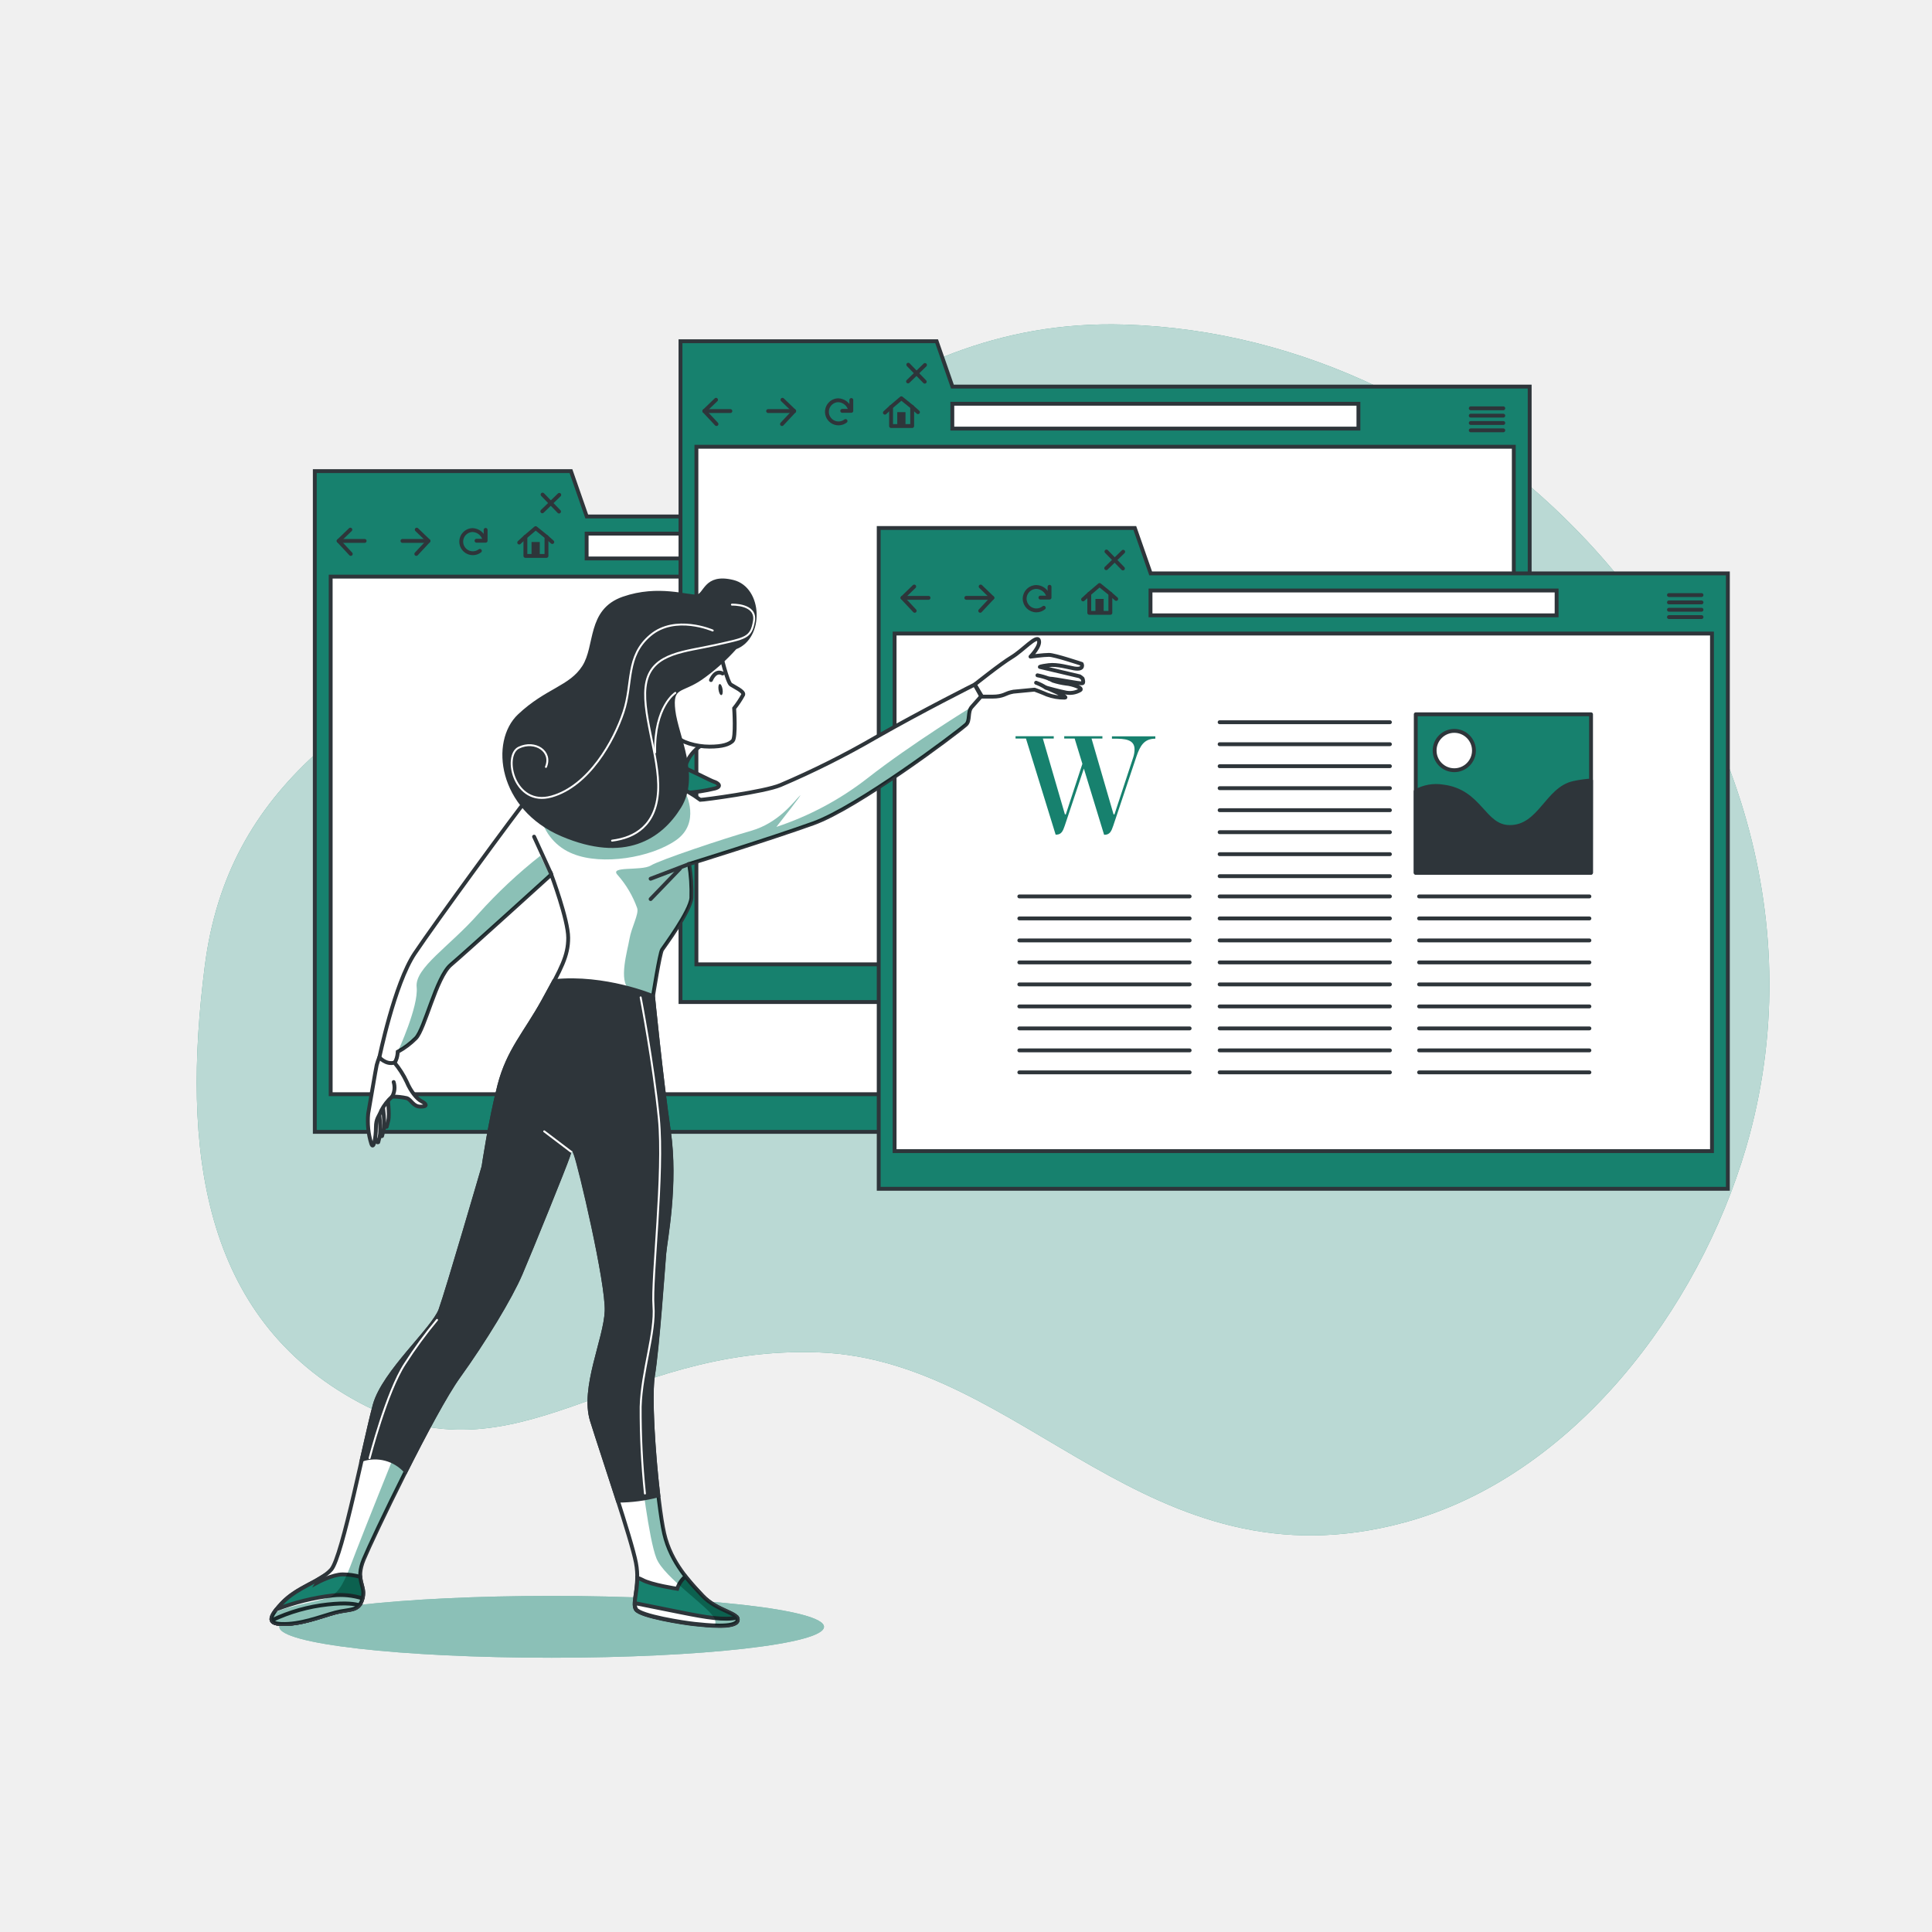
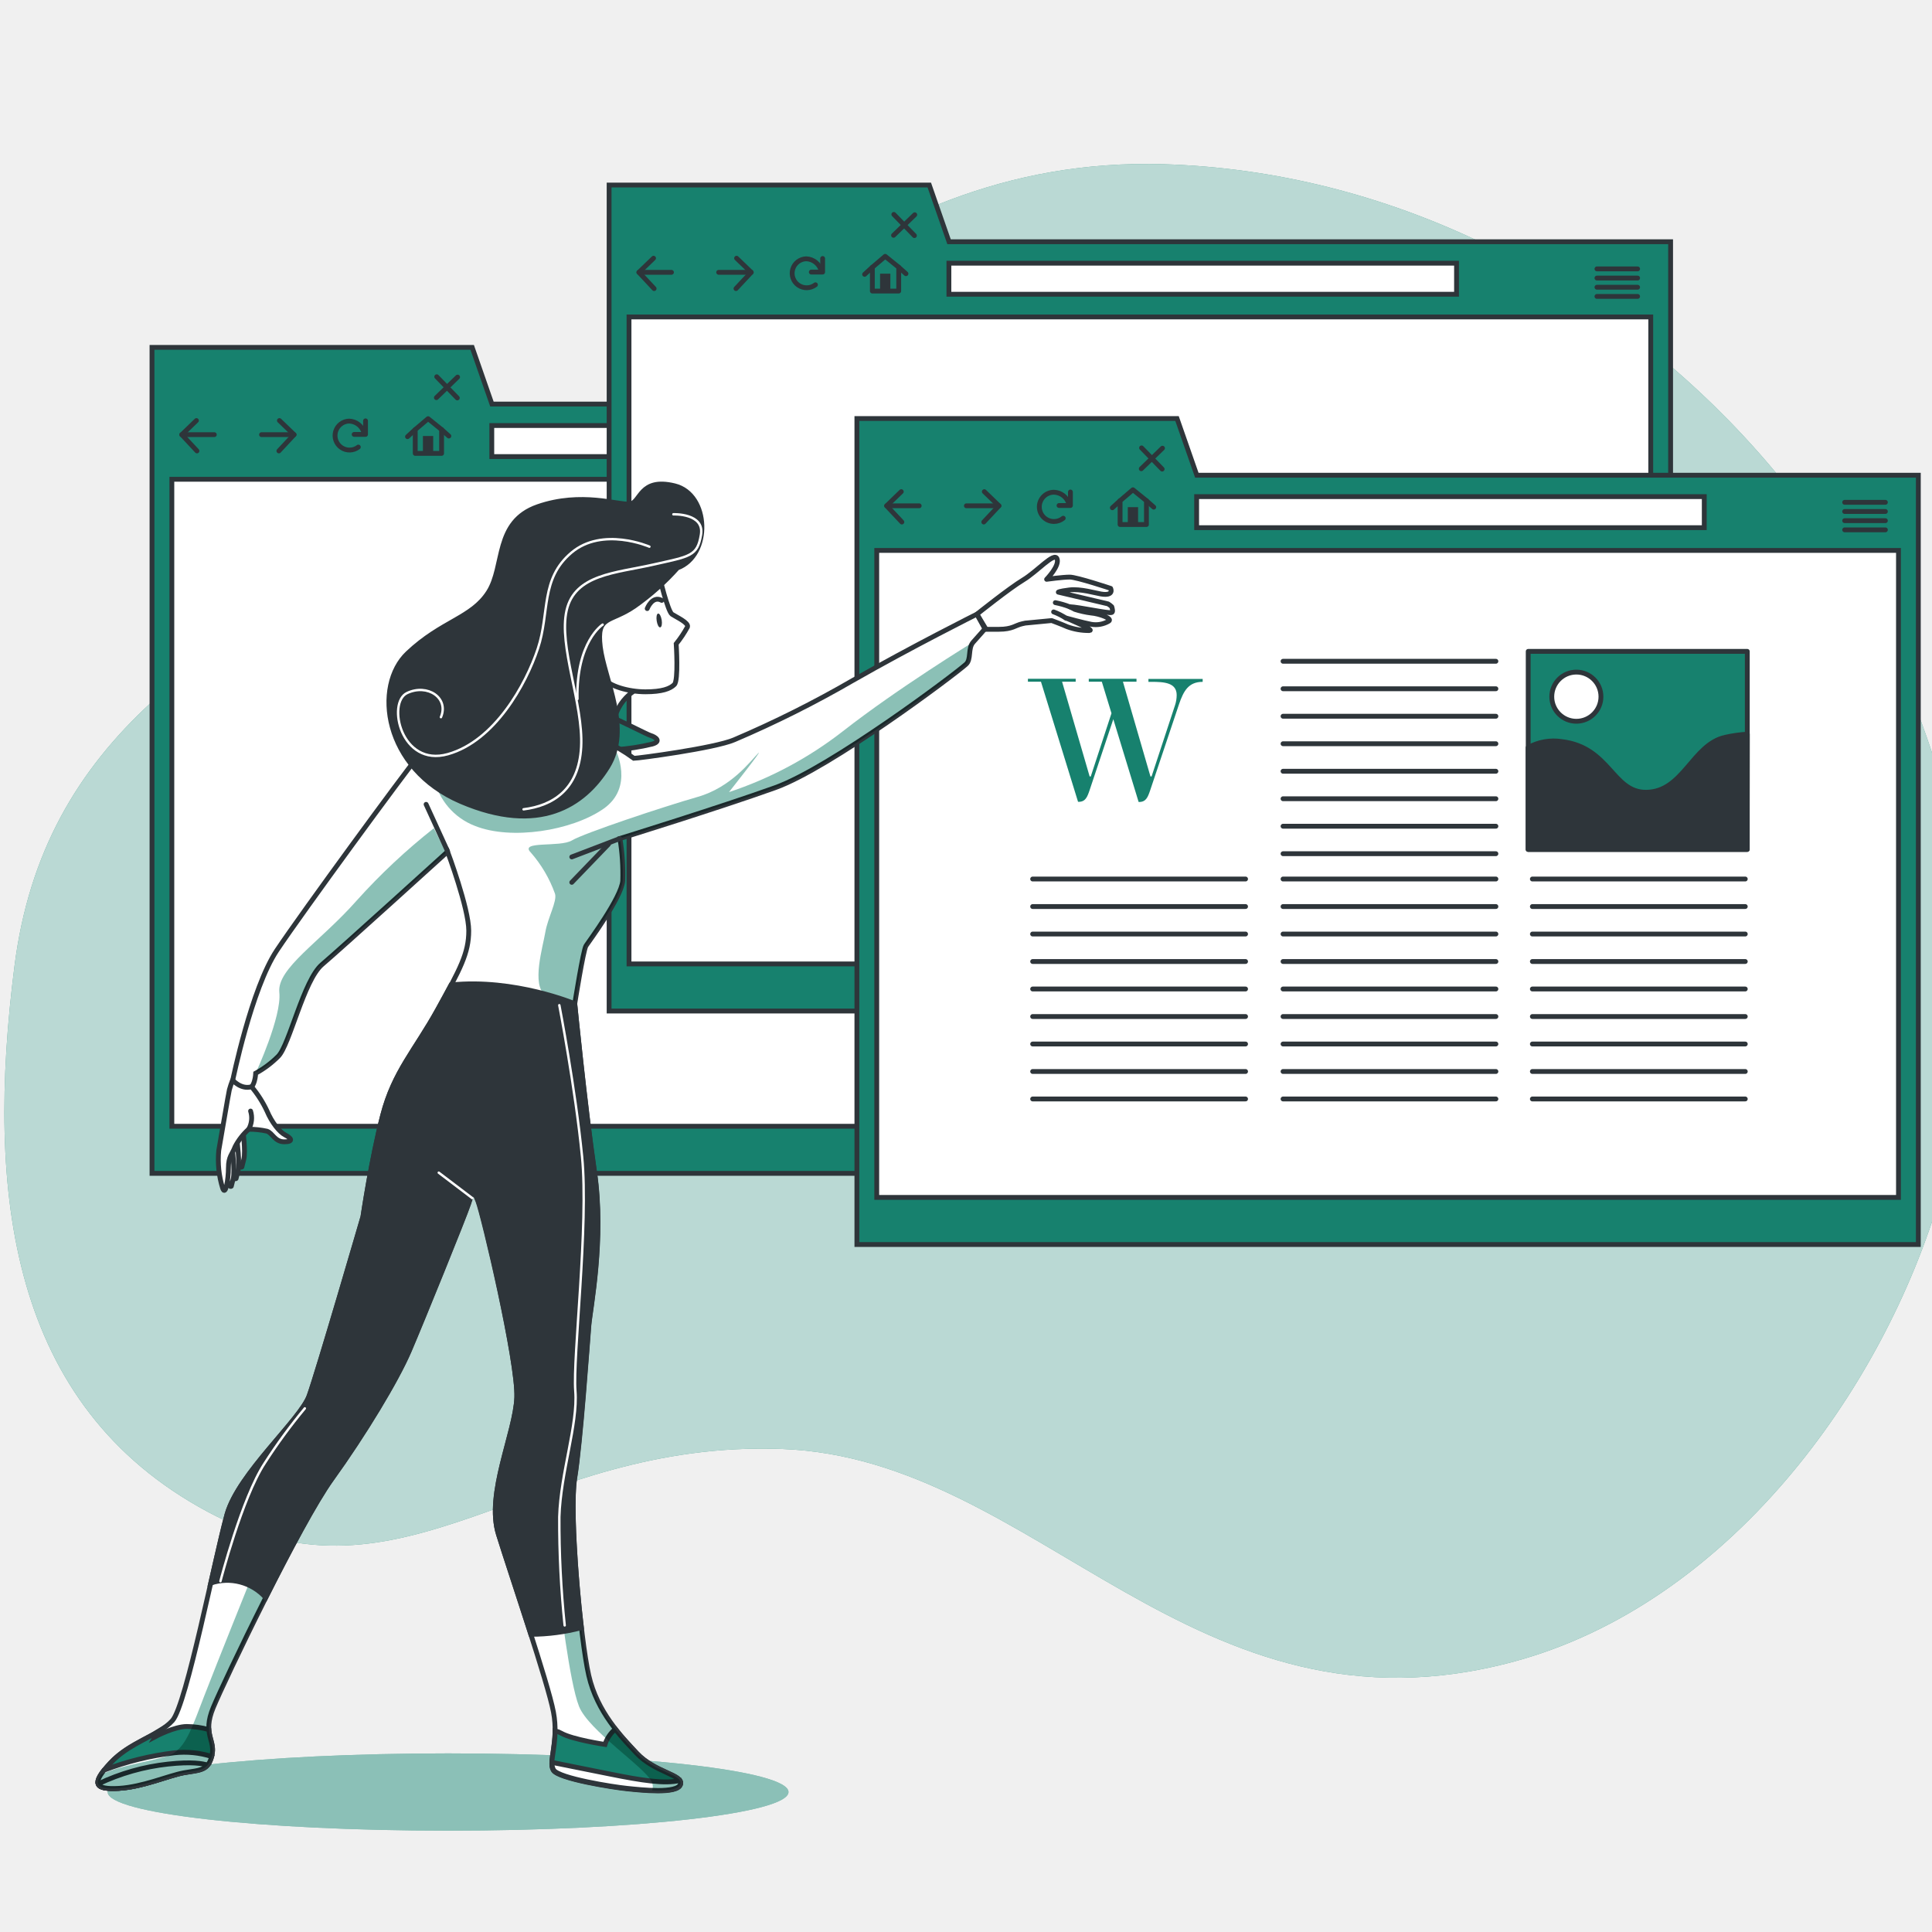
- <svg xmlns="http://www.w3.org/2000/svg" viewBox="0 0 500 500">
+ <svg xmlns="http://www.w3.org/2000/svg" viewBox="50 50 400 400">
  <g id="freepik--background-simple--inject-1--inject-154">
    <path d="M410.8,140.07C380.14,107.24,337.34,85.4,291,84c-66-2-100,50-149,74s-83,45-89,92-1,91,40,113,66-15,119-13,85,62,151.5,44c43.75-11.85,76.19-55.27,88.39-97.05C468.59,239.75,449.24,181.25,410.8,140.07Z" style="fill:#17816E" />
    <path d="M410.8,140.07C380.14,107.24,337.34,85.4,291,84c-66-2-100,50-149,74s-83,45-89,92-1,91,40,113,66-15,119-13,85,62,151.5,44c43.75-11.85,76.19-55.27,88.39-97.05C468.59,239.75,449.24,181.25,410.8,140.07Z" style="fill:#fff;opacity:0.7" />
  </g>
  <g id="freepik--Windows--inject-1--inject-154">
    <polygon points="151.85 133.66 147.76 121.92 81.47 121.92 81.47 133.66 81.47 142.9 81.47 292.93 301.24 292.93 301.24 133.66 151.85 133.66" style="fill:#17816E;stroke:#2e353a;stroke-miterlimit:10" />
    <rect x="85.58" y="149.23" width="211.54" height="133.95" style="fill:#fff;stroke:#2e353a;stroke-miterlimit:10" />
    <rect x="151.82" y="138.1" width="105.1" height="6.43" style="fill:#fff;stroke:#2e353a;stroke-miterlimit:10" />
    <polyline points="90.67 137.07 87.64 139.99 90.78 143.36" style="fill:none;stroke:#2e353a;stroke-linecap:round;stroke-linejoin:round" />
    <line x1="87.63" y1="139.99" x2="94.37" y2="139.99" style="fill:none;stroke:#2e353a;stroke-linecap:round;stroke-linejoin:round" />
    <polyline points="107.85 137.07 110.88 139.99 107.74 143.36" style="fill:none;stroke:#2e353a;stroke-linecap:round;stroke-linejoin:round" />
    <line x1="110.88" y1="139.99" x2="104.15" y2="139.99" style="fill:none;stroke:#2e353a;stroke-linecap:round;stroke-linejoin:round" />
    <path d="M125.36,139.59a3.31,3.31,0,0,0-3.09-2.41,3,3,0,1,0,1.92,5.38" style="fill:none;stroke:#2e353a;stroke-linecap:round;stroke-linejoin:round" />
    <polyline points="123.32 139.94 125.68 139.94 125.68 137.13" style="fill:none;stroke:#2e353a;stroke-linecap:round;stroke-linejoin:round" />
    <polygon points="141.43 138.94 138.63 136.68 135.97 138.94 135.97 143.87 141.43 143.87 141.43 138.94" style="fill:none;stroke:#2e353a;stroke-linecap:round;stroke-linejoin:round" />
    <rect x="137.56" y="140.27" width="2.13" height="3.42" style="fill:#2e353a" />
    <line x1="135.97" y1="138.94" x2="134.37" y2="140.41" style="fill:none;stroke:#2e353a;stroke-linecap:round;stroke-linejoin:round" />
    <line x1="141.43" y1="138.94" x2="142.93" y2="140.28" style="fill:none;stroke:#2e353a;stroke-linecap:round;stroke-linejoin:round" />
    <line x1="140.42" y1="128" x2="144.68" y2="132.39" style="fill:none;stroke:#2e353a;stroke-linecap:round;stroke-linejoin:round" />
    <line x1="144.74" y1="128.07" x2="140.35" y2="132.33" style="fill:none;stroke:#2e353a;stroke-linecap:round;stroke-linejoin:round" />
    <line x1="285.98" y1="139.27" x2="294.41" y2="139.27" style="fill:none;stroke:#2e353a;stroke-linecap:round;stroke-linejoin:round" />
    <line x1="285.98" y1="141.18" x2="294.41" y2="141.18" style="fill:none;stroke:#2e353a;stroke-linecap:round;stroke-linejoin:round" />
    <line x1="285.98" y1="143.08" x2="294.41" y2="143.08" style="fill:none;stroke:#2e353a;stroke-linecap:round;stroke-linejoin:round" />
    <line x1="285.98" y1="144.98" x2="294.41" y2="144.98" style="fill:none;stroke:#2e353a;stroke-linecap:round;stroke-linejoin:round" />
    <polygon points="246.49 100.05 242.4 88.31 176.11 88.31 176.11 100.05 176.11 109.29 176.11 259.32 395.88 259.32 395.88 100.05 246.49 100.05" style="fill:#17816E;stroke:#2e353a;stroke-miterlimit:10" />
    <rect x="180.23" y="115.62" width="211.54" height="133.95" style="fill:#fff;stroke:#2e353a;stroke-miterlimit:10" />
    <rect x="246.46" y="104.49" width="105.1" height="6.43" style="fill:#fff;stroke:#2e353a;stroke-miterlimit:10" />
    <polyline points="185.31 103.46 182.28 106.38 185.43 109.75" style="fill:none;stroke:#2e353a;stroke-linecap:round;stroke-linejoin:round" />
    <line x1="182.28" y1="106.38" x2="189.02" y2="106.38" style="fill:none;stroke:#2e353a;stroke-linecap:round;stroke-linejoin:round" />
    <polyline points="202.5 103.46 205.53 106.38 202.38 109.75" style="fill:none;stroke:#2e353a;stroke-linecap:round;stroke-linejoin:round" />
    <line x1="205.53" y1="106.38" x2="198.79" y2="106.38" style="fill:none;stroke:#2e353a;stroke-linecap:round;stroke-linejoin:round" />
    <path d="M220,106a3.32,3.32,0,0,0-3.09-2.42,3,3,0,1,0,1.92,5.38" style="fill:none;stroke:#2e353a;stroke-linecap:round;stroke-linejoin:round" />
    <polyline points="217.97 106.33 220.32 106.33 220.32 103.52" style="fill:none;stroke:#2e353a;stroke-linecap:round;stroke-linejoin:round" />
    <polygon points="236.07 105.33 233.27 103.07 230.61 105.33 230.61 110.26 236.07 110.26 236.07 105.33" style="fill:none;stroke:#2e353a;stroke-linecap:round;stroke-linejoin:round" />
    <rect x="232.21" y="106.66" width="2.13" height="3.42" style="fill:#2e353a" />
    <line x1="230.61" y1="105.33" x2="229.01" y2="106.8" style="fill:none;stroke:#2e353a;stroke-linecap:round;stroke-linejoin:round" />
    <line x1="236.07" y1="105.33" x2="237.57" y2="106.67" style="fill:none;stroke:#2e353a;stroke-linecap:round;stroke-linejoin:round" />
    <line x1="235.06" y1="94.39" x2="239.32" y2="98.78" style="fill:none;stroke:#2e353a;stroke-linecap:round;stroke-linejoin:round" />
    <line x1="239.39" y1="94.46" x2="235" y2="98.72" style="fill:none;stroke:#2e353a;stroke-linecap:round;stroke-linejoin:round" />
    <line x1="380.63" y1="105.67" x2="389.05" y2="105.67" style="fill:none;stroke:#2e353a;stroke-linecap:round;stroke-linejoin:round" />
    <line x1="380.63" y1="107.57" x2="389.05" y2="107.57" style="fill:none;stroke:#2e353a;stroke-linecap:round;stroke-linejoin:round" />
    <line x1="380.63" y1="109.47" x2="389.05" y2="109.47" style="fill:none;stroke:#2e353a;stroke-linecap:round;stroke-linejoin:round" />
    <line x1="380.63" y1="111.37" x2="389.05" y2="111.37" style="fill:none;stroke:#2e353a;stroke-linecap:round;stroke-linejoin:round" />
    <polygon points="297.79 148.39 293.69 136.65 227.41 136.65 227.41 148.39 227.41 157.62 227.41 307.66 447.17 307.66 447.17 148.39 297.79 148.39" style="fill:#17816E;stroke:#2e353a;stroke-miterlimit:10" />
    <rect x="231.52" y="163.96" width="211.54" height="133.95" style="fill:#fff;stroke:#2e353a;stroke-miterlimit:10" />
    <rect x="297.75" y="152.82" width="105.1" height="6.43" style="fill:#fff;stroke:#2e353a;stroke-miterlimit:10" />
    <polyline points="236.6 151.79 233.57 154.72 236.72 158.08" style="fill:none;stroke:#2e353a;stroke-linecap:round;stroke-linejoin:round" />
    <line x1="233.57" y1="154.72" x2="240.31" y2="154.72" style="fill:none;stroke:#2e353a;stroke-linecap:round;stroke-linejoin:round" />
    <polyline points="253.79 151.79 256.82 154.72 253.68 158.08" style="fill:none;stroke:#2e353a;stroke-linecap:round;stroke-linejoin:round" />
    <line x1="256.82" y1="154.72" x2="250.08" y2="154.72" style="fill:none;stroke:#2e353a;stroke-linecap:round;stroke-linejoin:round" />
    <path d="M271.3,154.32a3.31,3.31,0,0,0-3.09-2.41,3,3,0,1,0,0,6.06,3,3,0,0,0,1.92-.68" style="fill:none;stroke:#2e353a;stroke-linecap:round;stroke-linejoin:round" />
    <polyline points="269.26 154.66 271.62 154.66 271.62 151.86" style="fill:none;stroke:#2e353a;stroke-linecap:round;stroke-linejoin:round" />
    <polygon points="287.36 153.67 284.56 151.4 281.9 153.67 281.9 158.6 287.36 158.6 287.36 153.67" style="fill:none;stroke:#2e353a;stroke-linecap:round;stroke-linejoin:round" />
    <rect x="283.5" y="155" width="2.13" height="3.42" style="fill:#2e353a" />
    <line x1="281.9" y1="153.67" x2="280.3" y2="155.13" style="fill:none;stroke:#2e353a;stroke-linecap:round;stroke-linejoin:round" />
    <line x1="287.36" y1="153.67" x2="288.87" y2="155" style="fill:none;stroke:#2e353a;stroke-linecap:round;stroke-linejoin:round" />
    <line x1="286.35" y1="142.73" x2="290.61" y2="147.12" style="fill:none;stroke:#2e353a;stroke-linecap:round;stroke-linejoin:round" />
    <line x1="290.68" y1="142.79" x2="286.29" y2="147.05" style="fill:none;stroke:#2e353a;stroke-linecap:round;stroke-linejoin:round" />
    <line x1="431.92" y1="154" x2="440.35" y2="154" style="fill:none;stroke:#2e353a;stroke-linecap:round;stroke-linejoin:round" />
    <line x1="431.92" y1="155.9" x2="440.35" y2="155.9" style="fill:none;stroke:#2e353a;stroke-linecap:round;stroke-linejoin:round" />
    <line x1="431.92" y1="157.8" x2="440.35" y2="157.8" style="fill:none;stroke:#2e353a;stroke-linecap:round;stroke-linejoin:round" />
    <line x1="431.92" y1="159.7" x2="440.35" y2="159.7" style="fill:none;stroke:#2e353a;stroke-linecap:round;stroke-linejoin:round" />
    <line x1="263.8" y1="231.99" x2="307.88" y2="231.99" style="fill:none;stroke:#2e353a;stroke-linecap:round;stroke-linejoin:round" />
    <line x1="263.8" y1="237.69" x2="307.88" y2="237.69" style="fill:none;stroke:#2e353a;stroke-linecap:round;stroke-linejoin:round" />
    <line x1="263.8" y1="243.38" x2="307.88" y2="243.38" style="fill:none;stroke:#2e353a;stroke-linecap:round;stroke-linejoin:round" />
    <line x1="263.8" y1="249.07" x2="307.88" y2="249.07" style="fill:none;stroke:#2e353a;stroke-linecap:round;stroke-linejoin:round" />
    <line x1="263.8" y1="254.76" x2="307.88" y2="254.76" style="fill:none;stroke:#2e353a;stroke-linecap:round;stroke-linejoin:round" />
    <line x1="263.8" y1="260.46" x2="307.88" y2="260.46" style="fill:none;stroke:#2e353a;stroke-linecap:round;stroke-linejoin:round" />
    <line x1="263.8" y1="266.15" x2="307.88" y2="266.15" style="fill:none;stroke:#2e353a;stroke-linecap:round;stroke-linejoin:round" />
    <line x1="263.8" y1="271.84" x2="307.88" y2="271.84" style="fill:none;stroke:#2e353a;stroke-linecap:round;stroke-linejoin:round" />
    <line x1="263.8" y1="277.53" x2="307.88" y2="277.53" style="fill:none;stroke:#2e353a;stroke-linecap:round;stroke-linejoin:round" />
    <line x1="315.64" y1="231.99" x2="359.71" y2="231.99" style="fill:none;stroke:#2e353a;stroke-linecap:round;stroke-linejoin:round" />
    <line x1="315.64" y1="237.69" x2="359.71" y2="237.69" style="fill:none;stroke:#2e353a;stroke-linecap:round;stroke-linejoin:round" />
    <line x1="315.64" y1="243.38" x2="359.71" y2="243.38" style="fill:none;stroke:#2e353a;stroke-linecap:round;stroke-linejoin:round" />
    <line x1="315.64" y1="249.07" x2="359.71" y2="249.07" style="fill:none;stroke:#2e353a;stroke-linecap:round;stroke-linejoin:round" />
    <line x1="315.64" y1="254.76" x2="359.71" y2="254.76" style="fill:none;stroke:#2e353a;stroke-linecap:round;stroke-linejoin:round" />
    <line x1="315.64" y1="260.46" x2="359.71" y2="260.46" style="fill:none;stroke:#2e353a;stroke-linecap:round;stroke-linejoin:round" />
    <line x1="315.64" y1="266.15" x2="359.71" y2="266.15" style="fill:none;stroke:#2e353a;stroke-linecap:round;stroke-linejoin:round" />
    <line x1="315.64" y1="271.84" x2="359.71" y2="271.84" style="fill:none;stroke:#2e353a;stroke-linecap:round;stroke-linejoin:round" />
    <line x1="315.64" y1="277.53" x2="359.71" y2="277.53" style="fill:none;stroke:#2e353a;stroke-linecap:round;stroke-linejoin:round" />
    <line x1="315.64" y1="186.91" x2="359.71" y2="186.91" style="fill:none;stroke:#2e353a;stroke-linecap:round;stroke-linejoin:round" />
    <line x1="315.64" y1="192.6" x2="359.71" y2="192.6" style="fill:none;stroke:#2e353a;stroke-linecap:round;stroke-linejoin:round" />
    <line x1="315.64" y1="198.29" x2="359.71" y2="198.29" style="fill:none;stroke:#2e353a;stroke-linecap:round;stroke-linejoin:round" />
    <line x1="315.64" y1="203.98" x2="359.71" y2="203.98" style="fill:none;stroke:#2e353a;stroke-linecap:round;stroke-linejoin:round" />
    <line x1="315.64" y1="209.68" x2="359.71" y2="209.68" style="fill:none;stroke:#2e353a;stroke-linecap:round;stroke-linejoin:round" />
    <line x1="315.64" y1="215.37" x2="359.71" y2="215.37" style="fill:none;stroke:#2e353a;stroke-linecap:round;stroke-linejoin:round" />
    <line x1="315.64" y1="221.06" x2="359.71" y2="221.06" style="fill:none;stroke:#2e353a;stroke-linecap:round;stroke-linejoin:round" />
    <line x1="315.64" y1="226.75" x2="359.71" y2="226.75" style="fill:none;stroke:#2e353a;stroke-linecap:round;stroke-linejoin:round" />
    <line x1="367.26" y1="231.99" x2="411.34" y2="231.99" style="fill:none;stroke:#2e353a;stroke-linecap:round;stroke-linejoin:round" />
    <line x1="367.26" y1="237.69" x2="411.34" y2="237.69" style="fill:none;stroke:#2e353a;stroke-linecap:round;stroke-linejoin:round" />
    <line x1="367.26" y1="243.38" x2="411.34" y2="243.38" style="fill:none;stroke:#2e353a;stroke-linecap:round;stroke-linejoin:round" />
    <line x1="367.26" y1="249.07" x2="411.34" y2="249.07" style="fill:none;stroke:#2e353a;stroke-linecap:round;stroke-linejoin:round" />
    <line x1="367.26" y1="254.76" x2="411.34" y2="254.76" style="fill:none;stroke:#2e353a;stroke-linecap:round;stroke-linejoin:round" />
    <line x1="367.26" y1="260.46" x2="411.34" y2="260.46" style="fill:none;stroke:#2e353a;stroke-linecap:round;stroke-linejoin:round" />
    <line x1="367.26" y1="266.15" x2="411.34" y2="266.15" style="fill:none;stroke:#2e353a;stroke-linecap:round;stroke-linejoin:round" />
    <line x1="367.26" y1="271.84" x2="411.34" y2="271.84" style="fill:none;stroke:#2e353a;stroke-linecap:round;stroke-linejoin:round" />
    <line x1="367.26" y1="277.53" x2="411.34" y2="277.53" style="fill:none;stroke:#2e353a;stroke-linecap:round;stroke-linejoin:round" />
    <path d="M293.28,196a6.81,6.81,0,0,0,.34-2.09c0-2.59-2.62-2.74-5.21-2.74h-.64v-.61H299v.61c-2.93,0-3.95,1.87-4.9,4.64l-6,17.91c-.46,1.33-.84,2.32-2.25,2.32h-.11L280.5,198.9l-4.94,14.79c-.46,1.33-.84,2.32-2.24,2.32h-.12l-7.68-24.87h-2.7v-.61h9.89v.61h-2.82l5.71,19.62h.23l4.29-13.08-2-6.54h-2.7v-.61h9.88v.61h-2.81l5.7,19.62h.23Z" style="fill:#17816E" />
    <rect x="366.4" y="184.86" width="45.36" height="41" style="fill:#17816E;stroke:#2e353a;stroke-linecap:round;stroke-linejoin:round" />
    <path d="M411.76,202a29.34,29.34,0,0,0-4.53.64c-6.89,1.5-8.69,11.39-16.48,11.39-6.9,0-7.49-9.29-17.38-10.49a10.89,10.89,0,0,0-7,1.24v21.09h45.36Z" style="fill:#2e353a;stroke:#2e353a;stroke-linecap:round;stroke-linejoin:round" />
    <path d="M381.46,194.24a5.09,5.09,0,1,1-5.09-5.09A5.09,5.09,0,0,1,381.46,194.24Z" style="fill:#fff;stroke:#2e353a;stroke-linecap:round;stroke-linejoin:round" />
  </g>
  <g id="freepik--Character--inject-1--inject-154">
    <ellipse cx="142.77" cy="421.02" rx="70.48" ry="8" style="fill:#17816E" />
    <ellipse cx="142.77" cy="421.02" rx="70.48" ry="8" style="fill:#fff;opacity:0.5" />
    <path d="M183.58,191.77s-5.56,2-6.43,7.6-10.81,3.51-10.81,3.51,0-16.95,2.63-19.87S183.58,191.77,183.58,191.77Z" style="fill:#fff;stroke:#2e353a;stroke-miterlimit:10" />
    <path d="M186.5,169.28s1.75,7.3,2.63,7.89,3.5,1.75,3.21,2.62A23.47,23.47,0,0,1,190,183.3s.5,7.56-.38,8.43-2.54,1.5-6,1.5-7.6-1.16-8.77-2.92l-2.34-3.5s-2,0-2-2.92-1.46-6.72,2-10.82S183.28,166.94,186.5,169.28Z" style="fill:#fff;stroke:#2e353a;stroke-miterlimit:10" />
    <path d="M187,178.38c.12.79,0,1.46-.31,1.51s-.61-.57-.73-1.35,0-1.47.3-1.51S186.86,177.59,187,178.38Z" style="fill:#2e353a" />
    <path d="M184,176s1.06-2.76,3-1.7" style="fill:none;stroke:#2e353a;stroke-linecap:round;stroke-linejoin:round" />
    <path d="M165.75,196.45s2.63-1.46,7.6.58,10.52,5,11.39,5.26,2.34,1.17.3,1.76a44.41,44.41,0,0,1-7.6,1.16c-1.17,0-7.6-3.21-9.93-3.21H164S163.42,197.33,165.75,196.45Z" style="fill:#17816E;stroke:#2e353a;stroke-miterlimit:10" />
    <path d="M181.24,207a36.64,36.64,0,0,0-13.44-6.14c-7.89-1.75-15.19-.29-20.16,1.17s-9.35,2.63-11.4,5-23.66,31.84-28.92,39.73-9.16,27-9.16,27a4,4,0,0,0,2.92,1.76c1.75,0,1.86-3.32,1.86-3.32a20.4,20.4,0,0,0,4.67-3.5c2.34-2.34,5.26-15.78,9.06-19s26-23.37,26-23.37,4.38,11.69,4.38,16.36-1.75,7.89-6.42,16.36-9.06,12.86-11.4,21.92-4.09,21-4.09,21S115.79,334.06,114,339s-14.61,16.07-17,24.54S88.62,403,85.7,406.23s-8.77,4.38-12.86,8.77-3.21,5.55,1.75,5.26S84.82,417.63,88,417s5-.29,5.85-3.5-2-4.39.29-9.94,17.82-38,24.54-47.33,13.44-20.45,16.07-26.59,11.4-27.76,12.27-30.39.88-3.5,2-.58S157.28,332,157,339.32s-6.43,19.87-3.8,28.34,10.23,30.68,11.39,36.82-1.16,10.22,0,12,12.28,3.5,15.2,3.8,10.52,1.16,11.1-.88-5.26-2.34-9.06-6.43c-3.14-3.38-8.18-8.47-9.93-16.07S167.8,363.28,169,356s2.63-28.05,2.92-31.56,3.21-17.82,1.17-31.85S169,257.81,169,257.81s1.75-11.11,2.33-12,7.31-9.94,7.6-13.44a45.17,45.17,0,0,0-.58-8.77s20.74-6.43,32.14-10.52,36.86-23.19,39.49-25.53c1.18-1,.36-3.34,1.51-4.6,1.43-1.57,2.53-2.88,2.53-2.88l-1.75-2.92s-13.44,6.72-25.71,13.73A224,224,0,0,1,202,203.17C197.89,204.92,182.11,207,181.24,207Z" style="fill:#fff;stroke:#2e353a;stroke-miterlimit:10" />
    <path d="M88.68,407.45c-2.59,0-6.48,2.08-6.48,2.08l.69-1.11c-3,1.85-7,3.34-10,6.58-4.09,4.38-3.21,5.55,1.75,5.26S84.82,417.63,88,417s5-.29,5.85-3.5c.56-2.08-.45-3.31-.61-5.41A17.44,17.44,0,0,0,88.68,407.45Z" style="fill:#17816E;stroke:#2e353a;stroke-miterlimit:10" />
    <path d="M93.84,413.67a18.78,18.78,0,0,0-7.75-.77,61.07,61.07,0,0,0-14.55,3.59c-2.51,3.16-1.29,4,3,3.77,5-.3,10.23-2.63,13.44-3.22S93,416.73,93.84,413.67Z" style="fill:#fff;stroke:#2e353a;stroke-miterlimit:10" />
    <path d="M93,415.45c-1-.33-3.27-.75-8.17-.22a44.89,44.89,0,0,0-14.48,4.1c.29.84,1.75,1.07,4.28.93,5-.3,10.23-2.63,13.44-3.22C90.38,416.61,92,416.65,93,415.45Z" style="fill:#fff;stroke:#2e353a;stroke-miterlimit:10" />
    <path d="M107.5,376l-5.5.72s-7.25,18-9.75,24.5S88.68,411,86.09,412.9c-2.07,1.47-10.59,2.25-15.22,4.53-1.52,2.38-.15,3.05,3.72,2.83,5-.3,10.23-2.63,13.44-3.22s5-.29,5.85-3.5-2-4.39.29-9.94C95.55,400.33,101.48,387.74,107.5,376Z" style="fill:#17816E;opacity:0.5;mix-blend-mode:multiply" />
    <path d="M181.82,413c-1.28-1.38-2.87-3-4.43-5a6.8,6.8,0,0,0-2.13,3.17s-6.74-1-9.07-2.33a5,5,0,0,0-1.27-.5c0,4.06-1.24,6.84-.34,8.21,1.17,1.75,12.28,3.5,15.2,3.8s10.52,1.16,11.1-.88S185.62,417,181.82,413Z" style="fill:#17816E;stroke:#2e353a;stroke-miterlimit:10" />
    <path d="M190.88,419.38a.93.93,0,0,0-.1-.75c-3.18.74-7.9,0-14.48-1.33l-12-2.41a2.78,2.78,0,0,0,.32,1.57c1.17,1.75,12.28,3.5,15.2,3.8S190.3,421.42,190.88,419.38Z" style="fill:#fff;stroke:#2e353a;stroke-miterlimit:10" />
    <path d="M181.82,413c-3.14-3.38-8.18-8.47-9.93-16.07a163.57,163.57,0,0,1-2.36-18.18l-3.65,2s2,17.53,4,22.54,13.53,12.52,15,15.52a2.37,2.37,0,0,1,.14,1.88c2.78.1,5.49-.1,5.83-1.29C191.46,417.33,185.62,417,181.82,413Z" style="fill:#17816E;opacity:0.5;mix-blend-mode:multiply" />
    <path d="M139.83,211a13.71,13.71,0,0,0,8.52,10c7.51,3,20,1,26.54-3.51s2.55-12.25,2.55-12.25l-3.05-4.28S158.36,215.46,139.83,211Z" style="fill:#17816E;opacity:0.5;mix-blend-mode:multiply" />
    <path d="M107.61,268.62c2.34-2.34,5.26-15.78,9.06-19,3.54-3,23-20.68,25.69-23.09l-2.53-5.06a128,128,0,0,0-16,15c-7.52,8.52-16.53,14-16,19s-4.84,16.6-4.84,16.6A20.4,20.4,0,0,0,107.61,268.62Z" style="fill:#17816E;opacity:0.5;mix-blend-mode:multiply" />
    <path d="M200.93,214s7.52-9.52,6-8-5.5,7-12.52,9-23.54,7.51-26,9-11,0-8.51,2.51a26.36,26.36,0,0,1,5,8.51c.51,1.5-1.5,5-2,8s-2.92,10.93,0,13a21.93,21.93,0,0,0,6.16,2.45c0-.43-.06-.67-.06-.67s1.75-11.11,2.33-12,7.31-9.94,7.6-13.44a45.17,45.17,0,0,0-.58-8.77s20.74-6.43,32.14-10.52,36.86-23.19,39.49-25.53c1.18-1,.36-3.34,1.51-4.6,0,0-15.47,9.45-27,18.47A78.48,78.48,0,0,1,200.93,214Z" style="fill:#17816E;opacity:0.5;mix-blend-mode:multiply" />
    <line x1="178.32" y1="223.62" x2="168.38" y2="227.42" style="fill:none;stroke:#2e353a;stroke-linecap:round;stroke-linejoin:round" />
    <line x1="175.98" y1="224.79" x2="168.38" y2="232.68" style="fill:none;stroke:#2e353a;stroke-linecap:round;stroke-linejoin:round" />
    <line x1="142.67" y1="226.25" x2="138.22" y2="216.53" style="fill:none;stroke:#2e353a;stroke-linecap:round;stroke-linejoin:round" />
    <path d="M190.25,167.58a51.67,51.67,0,0,1-8.85,7.89c-5.16,3.57-7.93,1.79-7.12,8.46s6.46,16.88,1.54,24.84-14.19,14.08-30.33,7.2-18.21-24-11.08-30.73,13.25-7.2,16.72-12.63,1.17-14.56,10.21-17.71,16.74-.27,19.06-.55,2-5.54,9.26-3.77S197.29,165,190.25,167.58Z" style="fill:#2e353a;stroke:#2e353a;stroke-miterlimit:10" />
    <path d="M189.42,156.48s6.45-.25,5.71,4.22-2.24,4.47-9.94,6.21-16.14,2-17.87,9.43,3.47,19.37,3,28.31-6,12.17-11.92,12.91" style="fill:none;stroke:#fff;stroke-linecap:round;stroke-linejoin:round;stroke-width:0.5px" />
    <path d="M174.77,179.32s-5.47,3.48-5.22,15.4" style="fill:none;stroke:#fff;stroke-linecap:round;stroke-linejoin:round;stroke-width:0.5px" />
    <path d="M184.45,163.18s-9.68-4.22-16.14,1.24-4.47,12.42-6.95,19.87-8.94,19.12-18.63,21.85-12.66-10.68-8.44-12.66,8.69,1,7,5" style="fill:none;stroke:#fff;stroke-linecap:round;stroke-linejoin:round;stroke-width:0.5px" />
    <path d="M100.28,283.82s.6,4.59.2,6.19l-.4,1.6s-1.2,1-1.4-7.19C98.68,284.42,99.48,282.62,100.28,283.82Z" style="fill:#fff;stroke:#2e353a;stroke-linecap:round;stroke-linejoin:round" />
    <path d="M99.08,286.22s.6,4.59.2,6.19l-.4,1.6s-1.19,1-1.39-7.19C97.49,286.82,98.29,285,99.08,286.22Z" style="fill:#fff;stroke:#2e353a;stroke-linecap:round;stroke-linejoin:round" />
    <path d="M98.09,287.82s.59,4.59.2,6.19l-.4,1.59s-1.2,1-1.4-7.19C96.49,288.41,97.29,286.62,98.09,287.82Z" style="fill:#fff;stroke:#2e353a;stroke-linecap:round;stroke-linejoin:round" />
    <path d="M102.08,275a22.93,22.93,0,0,1,3.19,5c1,2.39,2.6,4.39,3.8,5s1.79,1.4-.2,1.4-2.4-1.8-3.6-2.2a16.77,16.77,0,0,0-3.79-.4,12.76,12.76,0,0,0-2.8,3.6c-.59,1.59-1.39,2-1.39,4.39s-.6,6-1.2,4.19a19.92,19.92,0,0,1-.8-7.79c.4-2.19,2-11.78,2.2-12.57a18.77,18.77,0,0,1,.67-2S99.88,275.64,102.08,275Z" style="fill:#fff;stroke:#2e353a;stroke-linecap:round;stroke-linejoin:round" />
    <path d="M101.48,283.82a4.77,4.77,0,0,0,.4-3.79" style="fill:none;stroke:#2e353a;stroke-linecap:round;stroke-linejoin:round" />
    <path d="M143.38,253.92c-.78,1.47-1.69,3.12-2.75,5.05-4.68,8.48-9.06,12.86-11.4,21.92s-4.09,21-4.09,21S115.79,334.06,114,339s-14.61,16.07-17,24.54c-.78,2.84-2,8.22-3.37,14.22a10.69,10.69,0,0,1,11.38,3c4.92-9.79,10.32-19.91,13.61-24.49,6.72-9.35,13.44-20.45,16.07-26.59s11.4-27.76,12.27-30.39.88-3.5,2-.58S157.28,332,157,339.32s-6.43,19.87-3.8,28.34c1.4,4.51,4.21,12.91,6.7,20.71A41.71,41.71,0,0,0,170.37,387c-1.27-10.79-2.24-25.73-1.4-31,1.17-7.31,2.63-28.05,2.92-31.56s3.21-17.82,1.17-31.85S169,257.81,169,257.81,156.55,252.56,143.38,253.92Z" style="fill:#2e353a;stroke:#2e353a;stroke-miterlimit:10" />
    <line x1="147.77" y1="298.05" x2="140.84" y2="292.79" style="fill:none;stroke:#fff;stroke-linecap:round;stroke-linejoin:round;stroke-width:0.5px" />
    <path d="M165.8,258.12s3.32,17.19,4.71,31.34-1.94,41.6-1.39,48.53-3.05,16.91-3.32,26.07a209.31,209.31,0,0,0,1.11,22.46" style="fill:none;stroke:#fff;stroke-linecap:round;stroke-linejoin:round;stroke-width:0.5px" />
    <path d="M95.64,377.37s4.43-17.2,9.15-24.41a114.64,114.64,0,0,1,8.32-11.37" style="fill:none;stroke:#fff;stroke-linecap:round;stroke-linejoin:round;stroke-width:0.5px" />
    <path d="M280.18,176.81c.28-.14.14-.7,0-1.19a4.31,4.31,0,0,0-.77-.59l-10.3-2.43s0-.17,2.29-.46,5.4.66,6.55.84c2.79.46,2-1.16,2-1.16s-7-2.34-8.47-2.34-4.79.46-4.79.46,2.74-2.8,2.16-4.26-4.09,2.63-7,4.38-9.6,7.11-9.6,7.11l1.72,3.12h2.83c2.85,0,3.41-.84,4.85-1.15l.69-.15.09,0,5.31-.51s2.08.77,3.24,1.29a12.84,12.84,0,0,0,4.54.78c1.43,0-4.79-2.59-4.79-2.59s3.63,1,5.18,1.29a5.3,5.3,0,0,0,3.63-.64c.91-.52-1.94-1.56-3.63-1.69a19.13,19.13,0,0,1-3.43-.77c.11,0-1.09-.53-1-.53C273.18,175.64,279.67,177.08,280.18,176.81Z" style="fill:none;stroke:#2e353a;stroke-linecap:round;stroke-linejoin:round" />
    <path d="M271.49,175.64a17.39,17.39,0,0,0-3-.87" style="fill:none;stroke:#2e353a;stroke-linecap:round;stroke-linejoin:round" />
    <path d="M270.72,178a12,12,0,0,0-2.58-1.31" style="fill:none;stroke:#2e353a;stroke-linecap:round;stroke-linejoin:round" />
    <path d="M144.22,230.69l.12-.21-.57-1.15Z" style="fill:#17816E;opacity:0.5;mix-blend-mode:multiply" />
  </g>
</svg>
